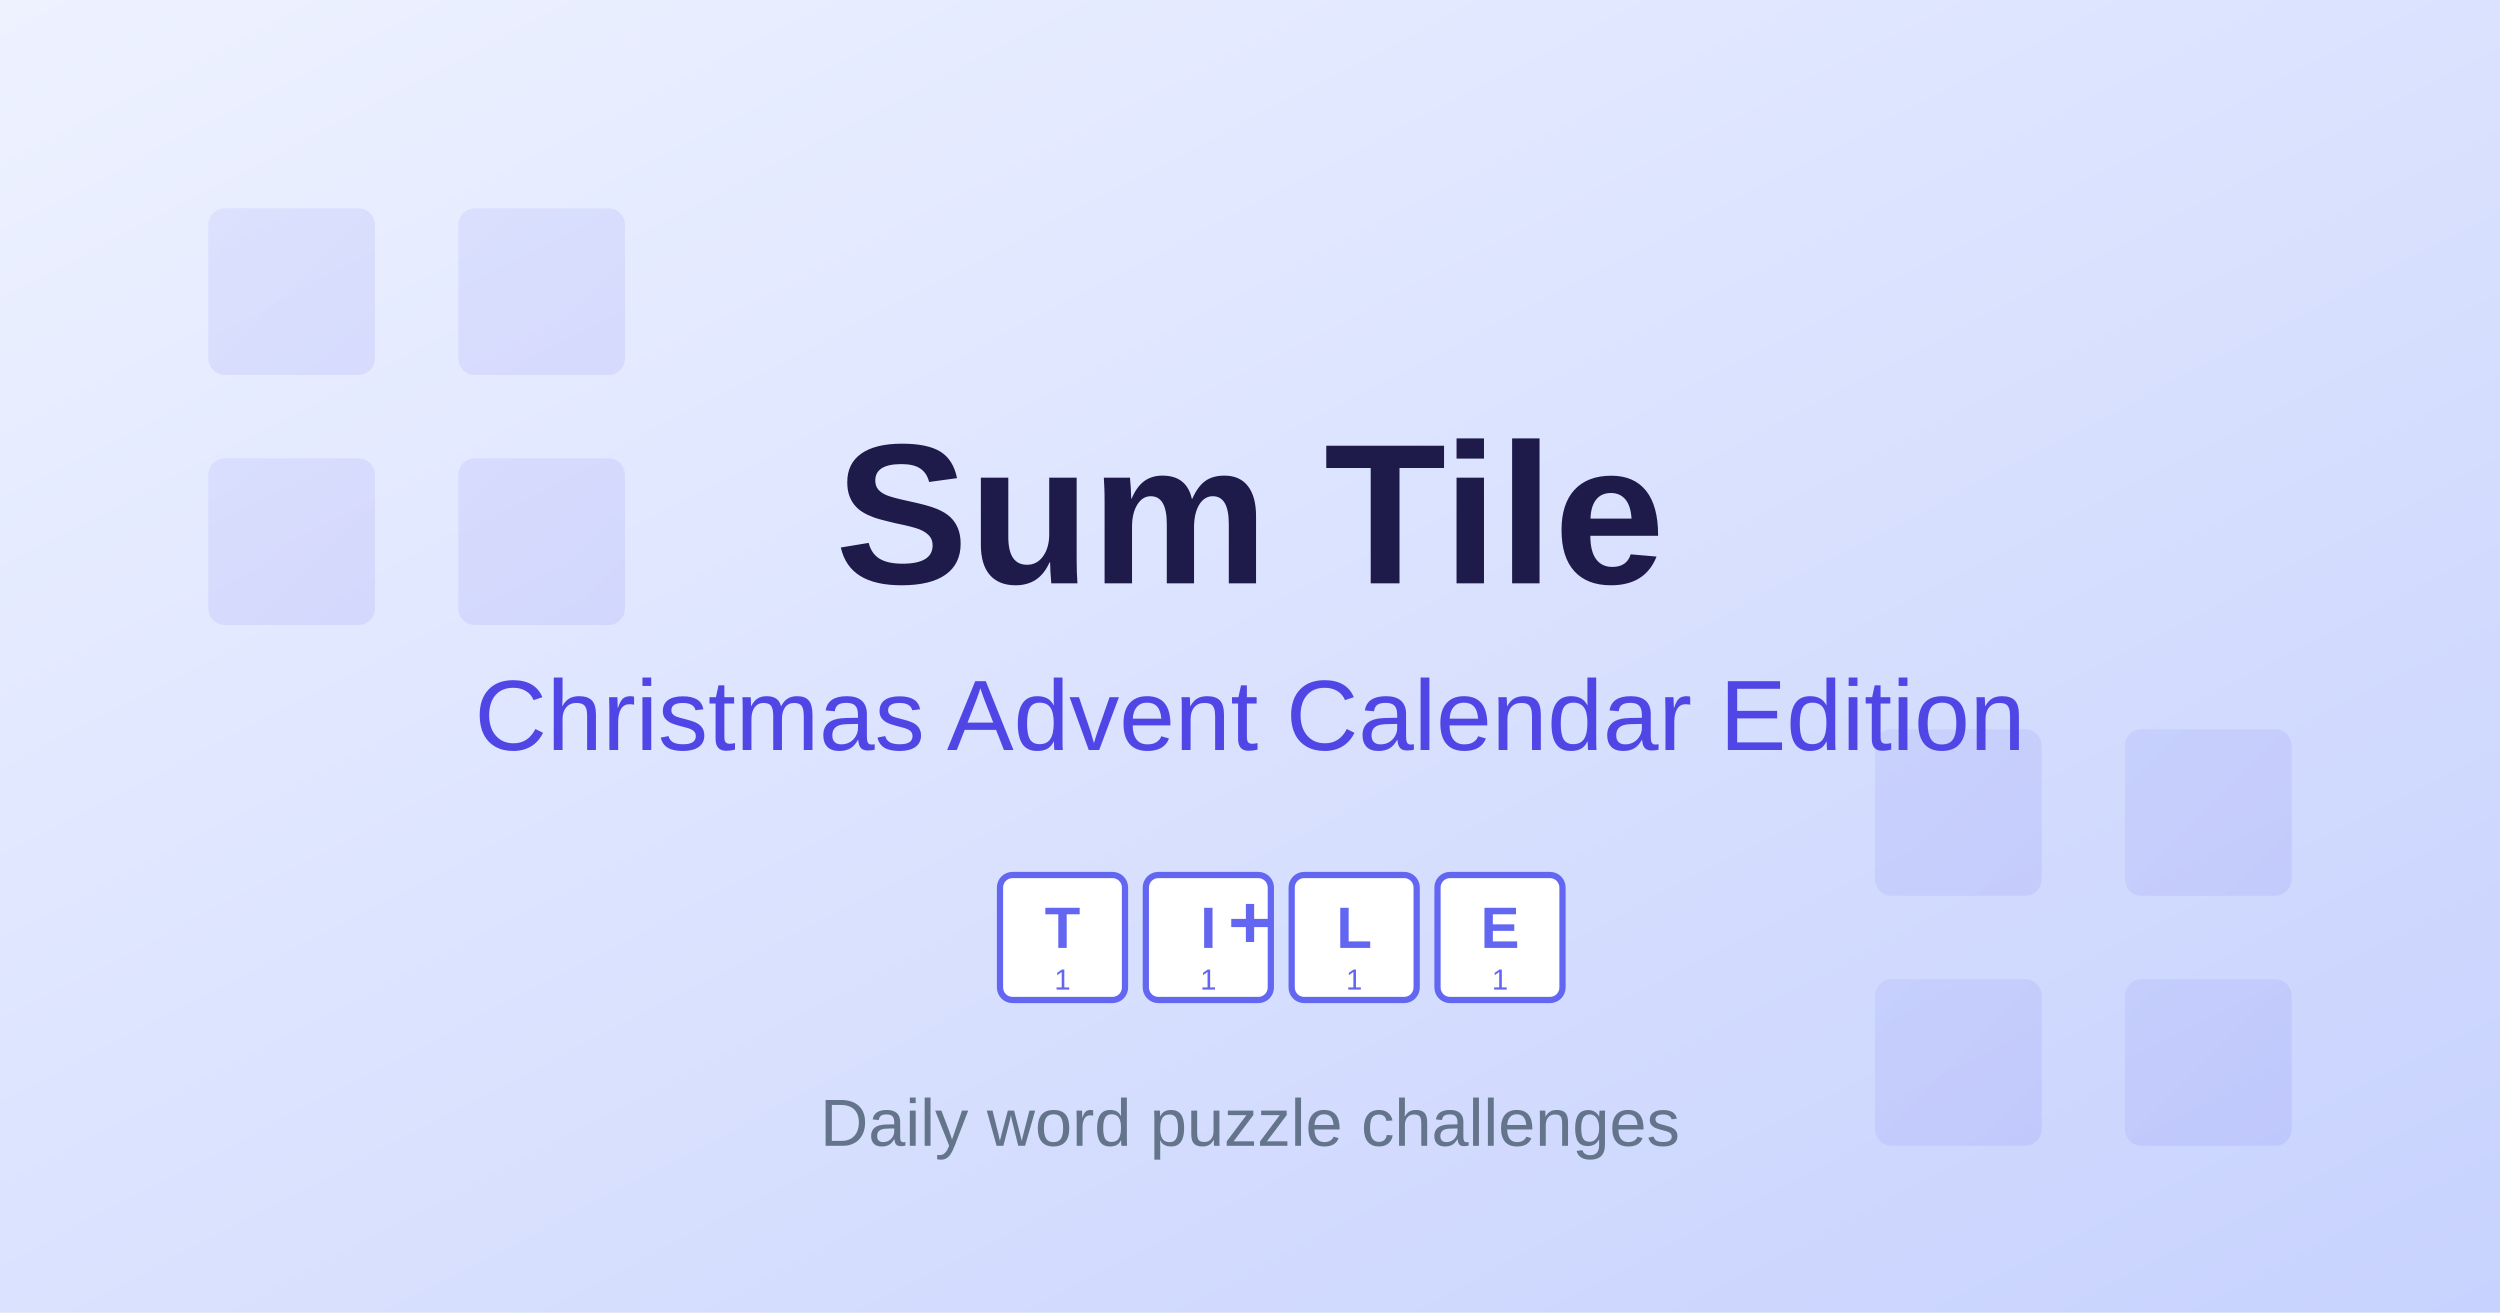
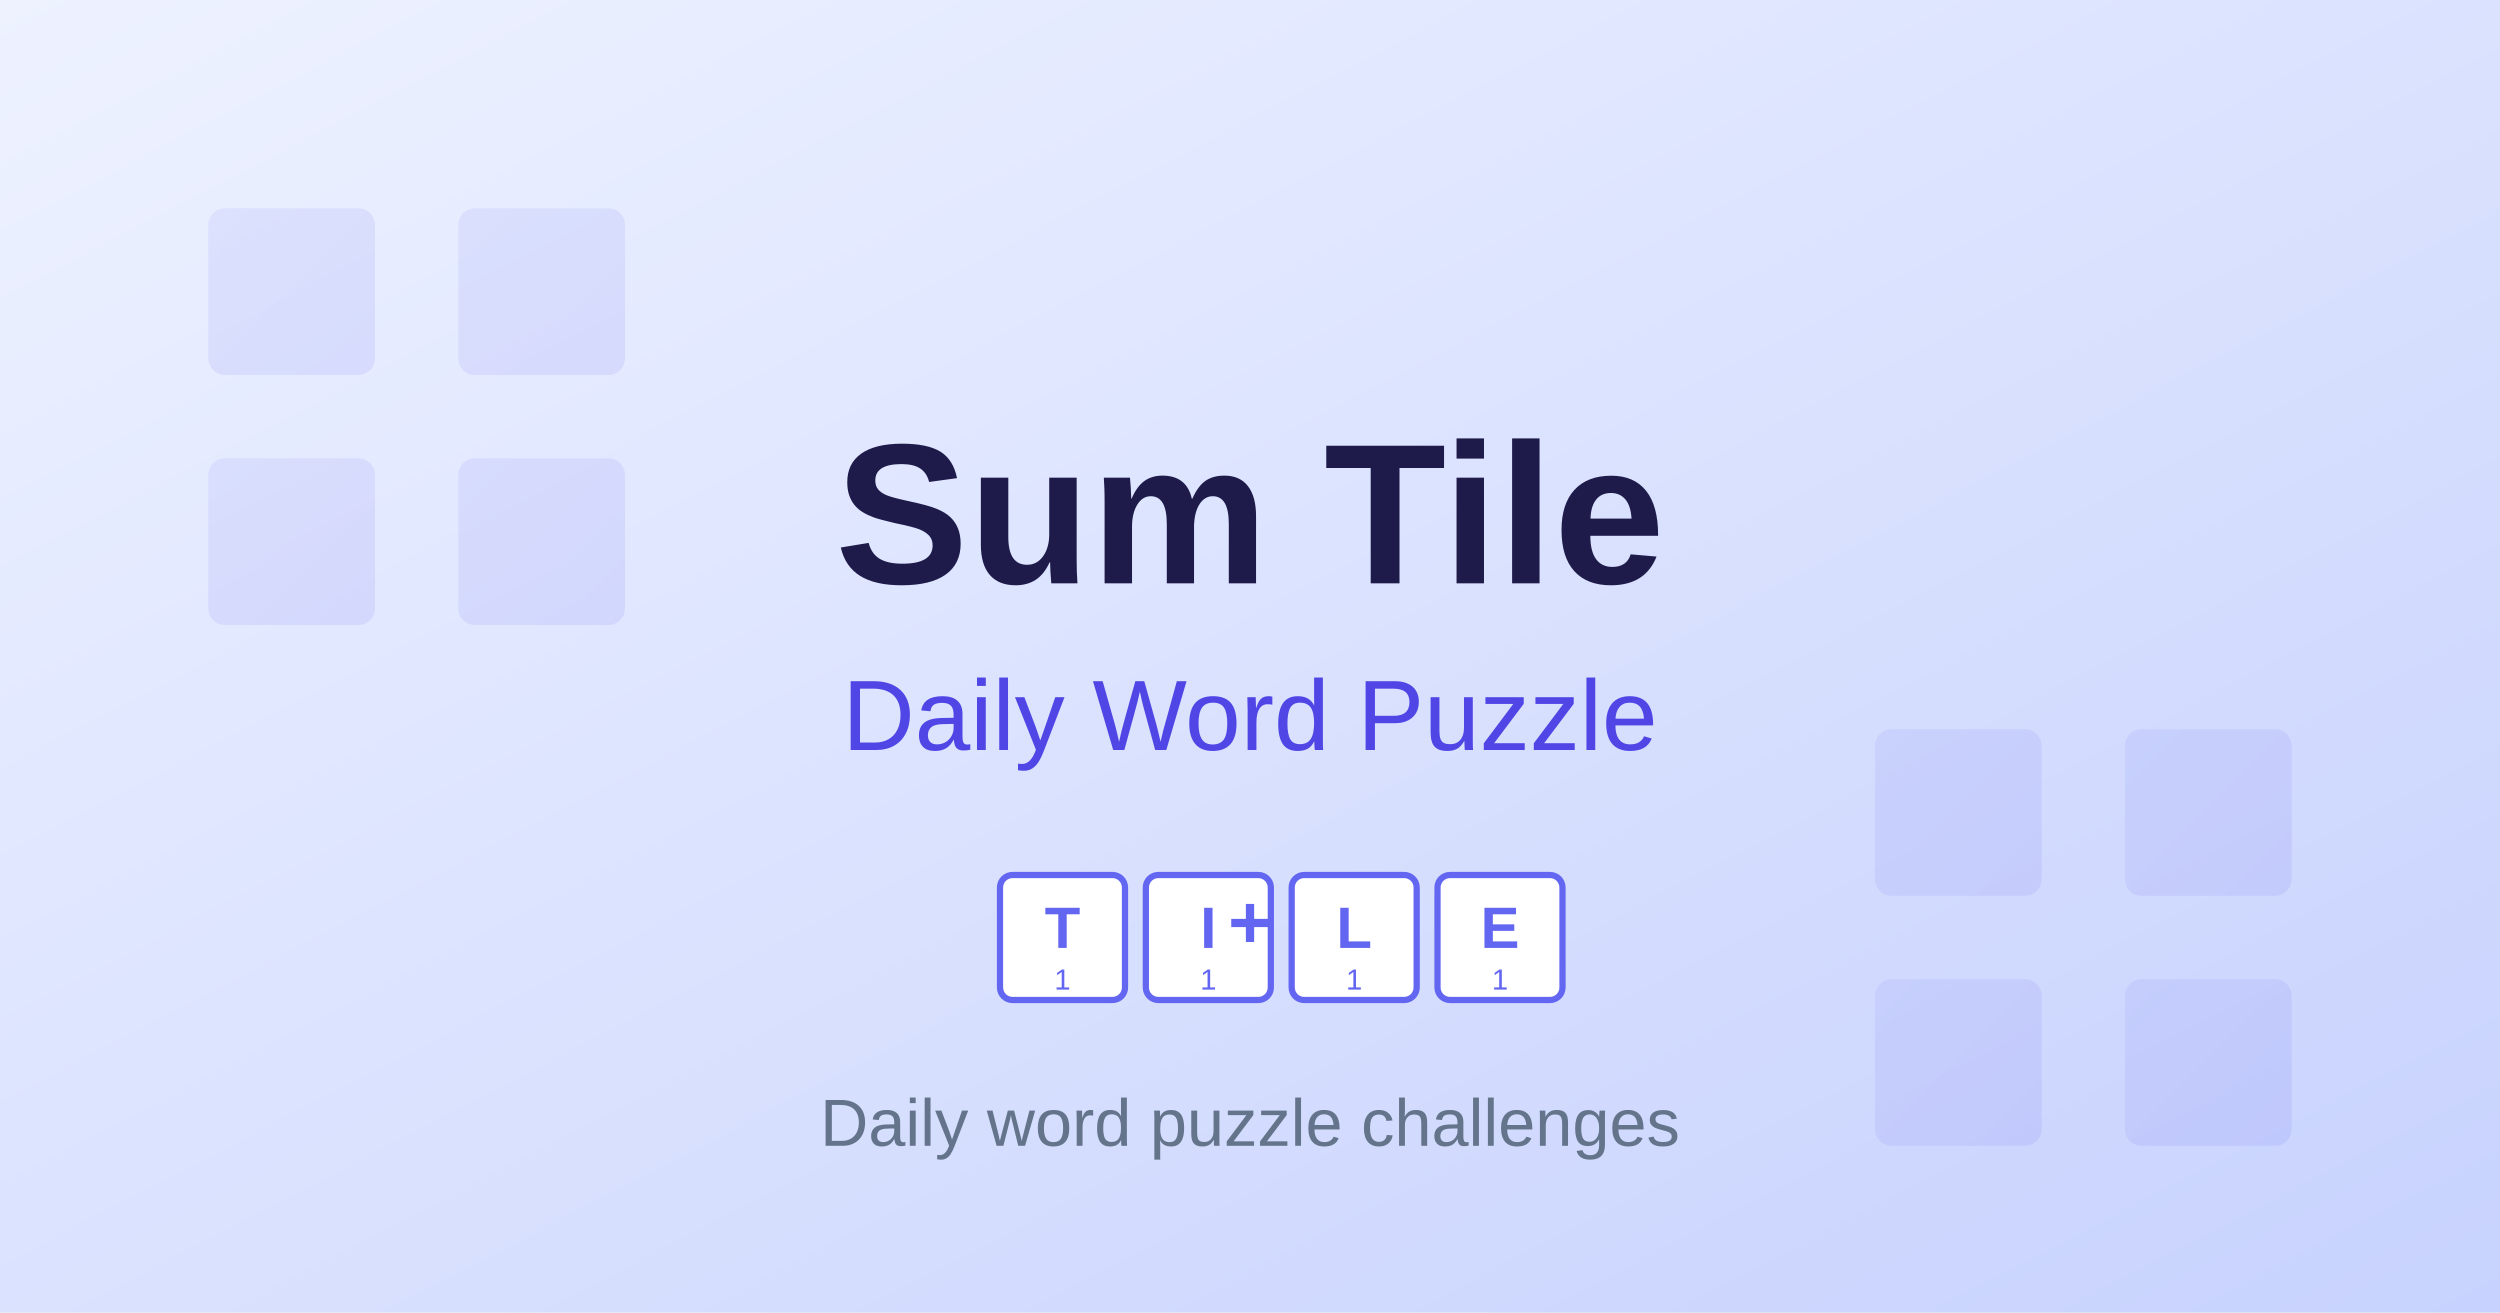
<svg xmlns="http://www.w3.org/2000/svg" viewBox="0 0 1200 630">
  <defs>
    <linearGradient id="bgGrad" x1="0%" y1="0%" x2="100%" y2="100%">
      <stop offset="0%" style="stop-color:#eef2ff;stop-opacity:1" />
      <stop offset="100%" style="stop-color:#c7d2fe;stop-opacity:1" />
    </linearGradient>
    <linearGradient id="tileGrad" x1="0%" y1="0%" x2="100%" y2="100%">
      <stop offset="0%" style="stop-color:#6366f1;stop-opacity:1" />
      <stop offset="100%" style="stop-color:#4f46e5;stop-opacity:1" />
    </linearGradient>
  </defs>
  <rect width="1200" height="630" fill="url(#bgGrad)" />
  <g opacity="0.1">
    <rect x="100" y="100" width="80" height="80" rx="8" fill="url(#tileGrad)" />
    <rect x="220" y="100" width="80" height="80" rx="8" fill="url(#tileGrad)" />
    <rect x="100" y="220" width="80" height="80" rx="8" fill="url(#tileGrad)" />
    <rect x="220" y="220" width="80" height="80" rx="8" fill="url(#tileGrad)" />
    <rect x="900" y="350" width="80" height="80" rx="8" fill="url(#tileGrad)" />
    <rect x="1020" y="350" width="80" height="80" rx="8" fill="url(#tileGrad)" />
    <rect x="900" y="470" width="80" height="80" rx="8" fill="url(#tileGrad)" />
    <rect x="1020" y="470" width="80" height="80" rx="8" fill="url(#tileGrad)" />
  </g>
  <text x="600" y="280" font-family="Arial, sans-serif" font-size="96" font-weight="bold" fill="#1e1b4b" text-anchor="middle">Sum Tile</text>
-   <text x="600" y="360" font-family="Arial, sans-serif" font-size="48" fill="#4f46e5" text-anchor="middle">Christmas Advent Calendar Edition</text>
+   <text x="600" y="360" font-family="Arial, sans-serif" font-size="48" fill="#4f46e5" text-anchor="middle">Daily Word Puzzle</text>
  <g transform="translate(600, 450)">
    <rect x="-120" y="-30" width="60" height="60" rx="6" fill="#ffffff" stroke="#6366f1" stroke-width="3" />
    <text x="-90" y="5" font-family="Arial, sans-serif" font-size="28" font-weight="bold" fill="#6366f1" text-anchor="middle">T</text>
    <text x="-90" y="25" font-family="Arial, sans-serif" font-size="14" fill="#6366f1" text-anchor="middle">1</text>
    <rect x="-50" y="-30" width="60" height="60" rx="6" fill="#ffffff" stroke="#6366f1" stroke-width="3" />
    <text x="-20" y="5" font-family="Arial, sans-serif" font-size="28" font-weight="bold" fill="#6366f1" text-anchor="middle">I</text>
    <text x="-20" y="25" font-family="Arial, sans-serif" font-size="14" fill="#6366f1" text-anchor="middle">1</text>
    <rect x="20" y="-30" width="60" height="60" rx="6" fill="#ffffff" stroke="#6366f1" stroke-width="3" />
    <text x="50" y="5" font-family="Arial, sans-serif" font-size="28" font-weight="bold" fill="#6366f1" text-anchor="middle">L</text>
    <text x="50" y="25" font-family="Arial, sans-serif" font-size="14" fill="#6366f1" text-anchor="middle">1</text>
    <rect x="90" y="-30" width="60" height="60" rx="6" fill="#ffffff" stroke="#6366f1" stroke-width="3" />
    <text x="120" y="5" font-family="Arial, sans-serif" font-size="28" font-weight="bold" fill="#6366f1" text-anchor="middle">E</text>
    <text x="120" y="25" font-family="Arial, sans-serif" font-size="14" fill="#6366f1" text-anchor="middle">1</text>
    <text x="0" y="5" font-family="Arial, sans-serif" font-size="36" font-weight="bold" fill="#6366f1" text-anchor="middle">+</text>
  </g>
  <text x="600" y="550" font-family="Arial, sans-serif" font-size="32" fill="#64748b" text-anchor="middle">Daily word puzzle challenges</text>
</svg>
